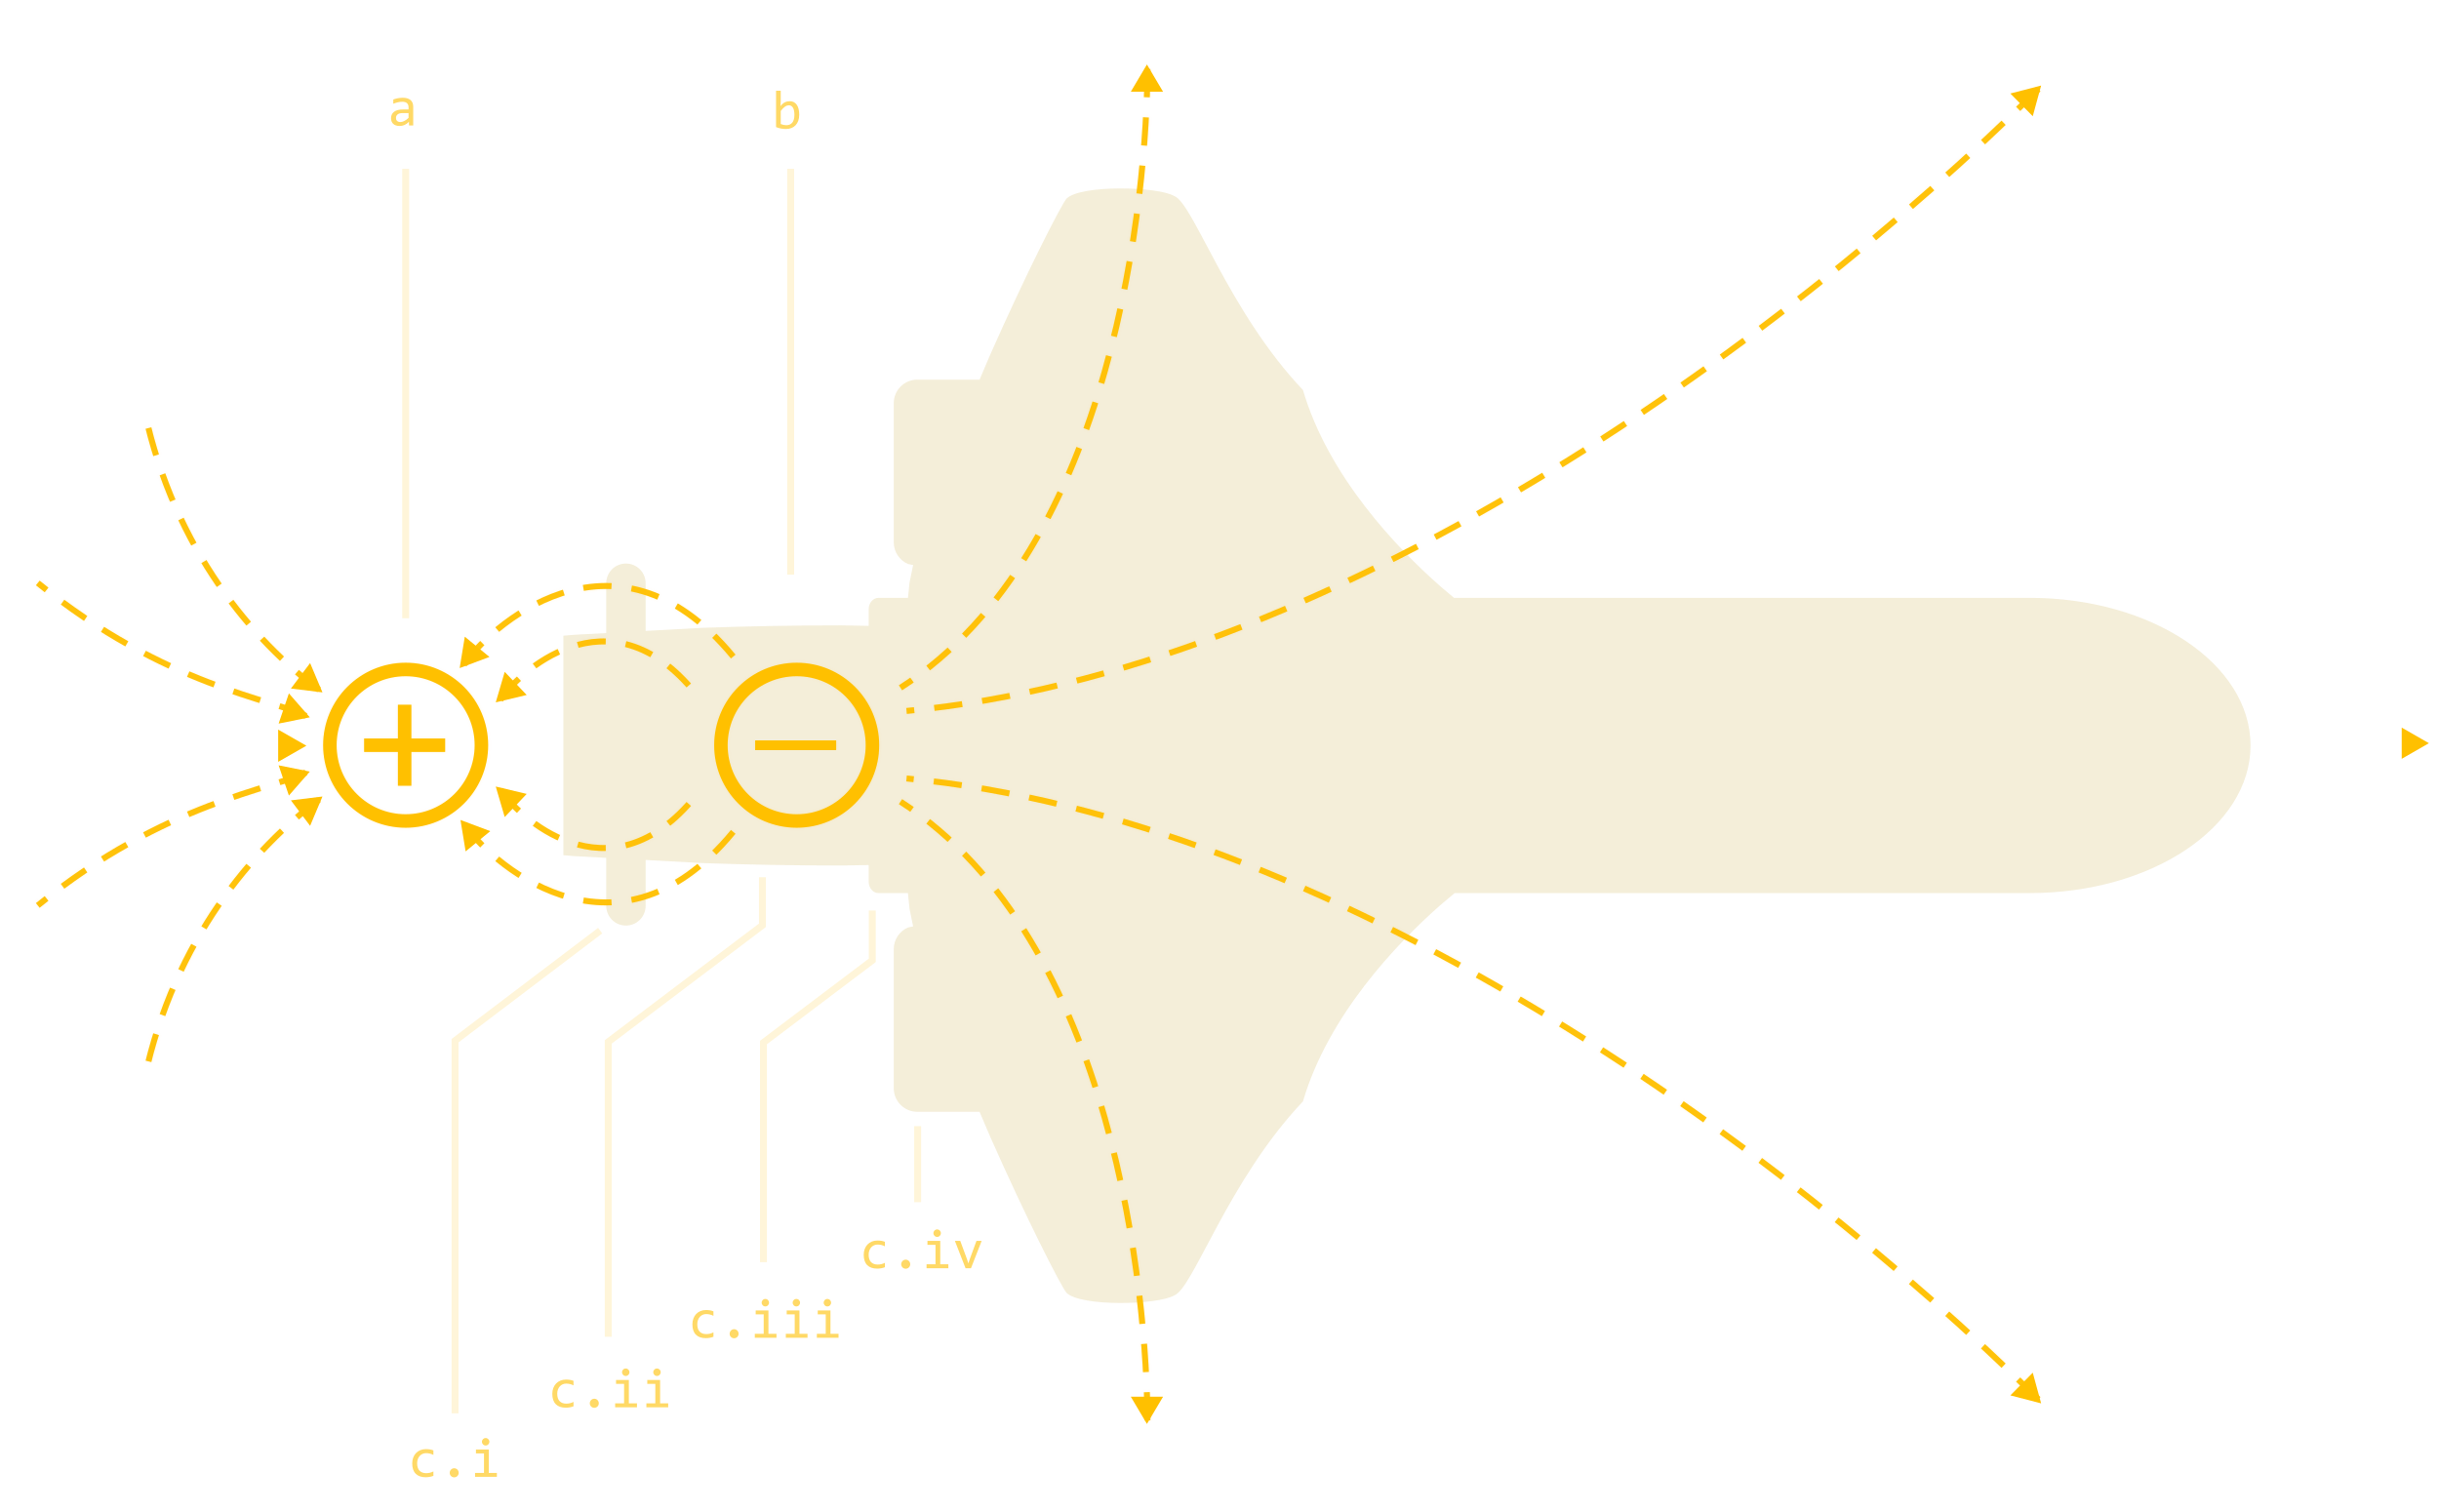
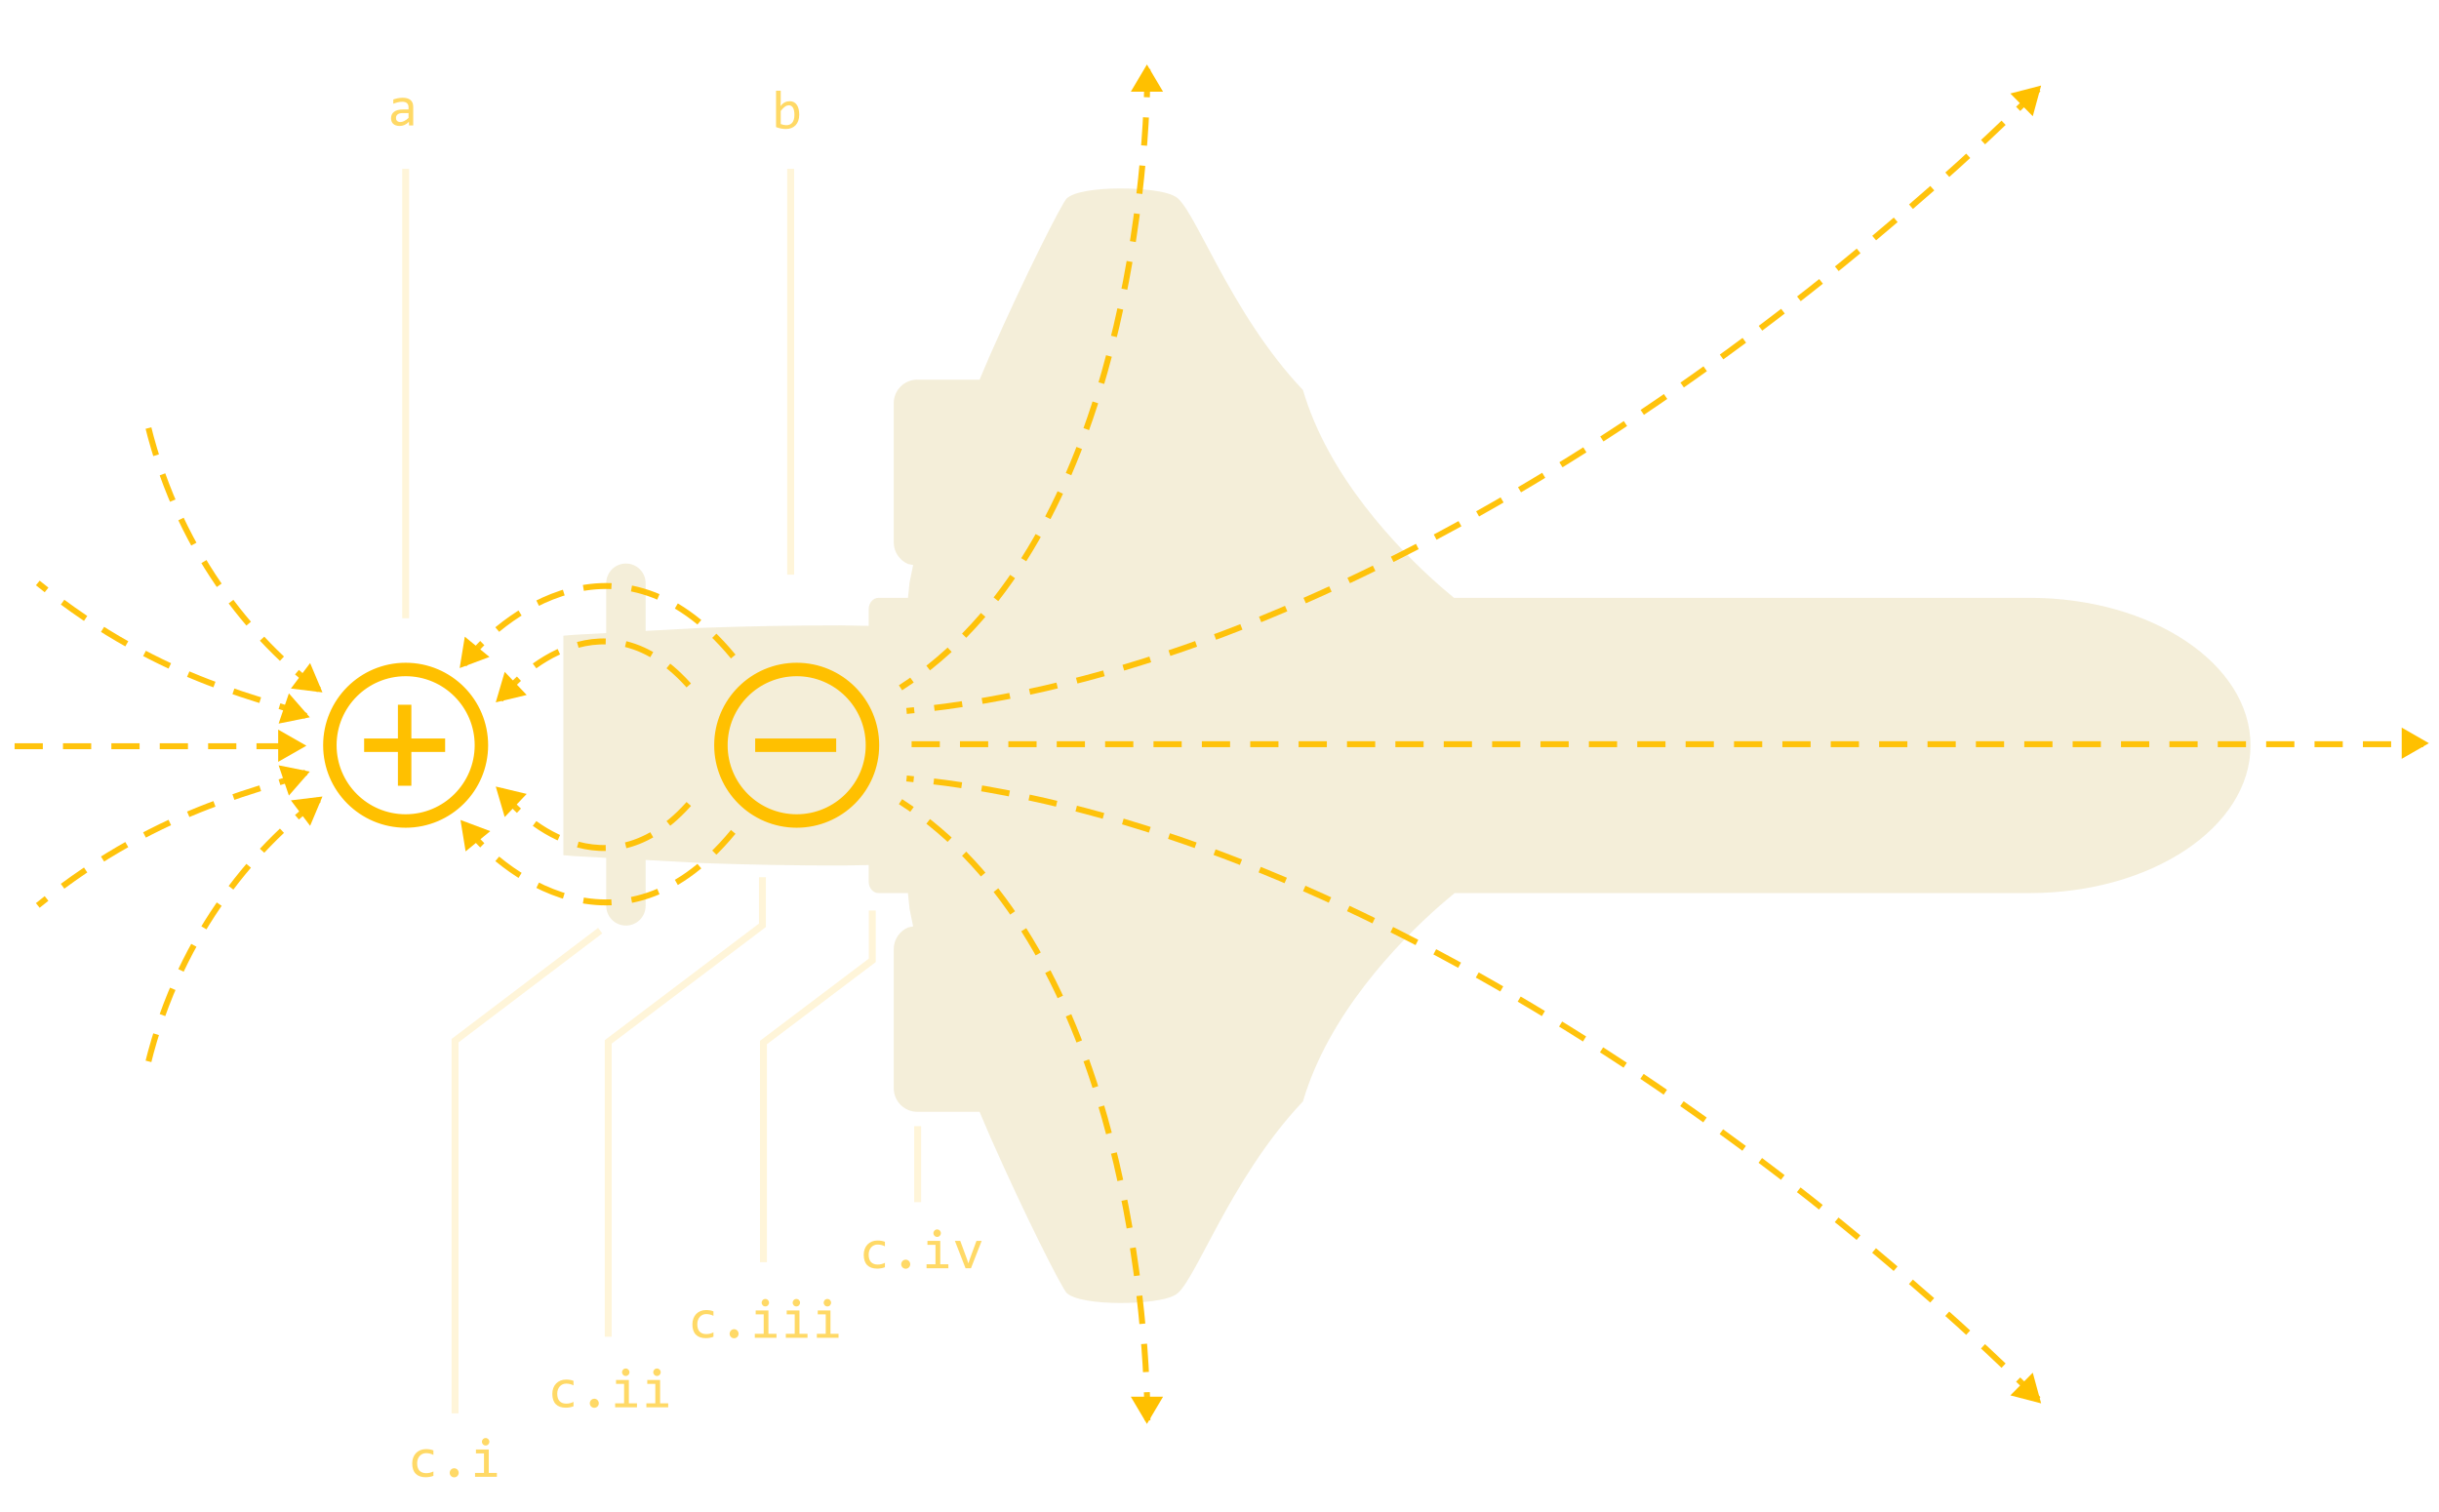
<svg xmlns="http://www.w3.org/2000/svg" viewBox="410 500 2420 1500" preserveAspectRatio="xMidYMid meet">
  <style>
  .flux {
    stroke-dasharray: 28 20;
    animation: flux-move 6s linear infinite;
  }

  @keyframes flux-move {
    from { stroke-dashoffset: 0; }
    to   { stroke-dashoffset: -480; }
  }

    .reverse {
  animation-direction: reverse;
}
  
  </style>
  <defs>
-     <filter id="tightGlow" filterUnits="objectBoundingBox" x="-0.6" y="-0.6" width="2.2" height="2.2">
-       <feDropShadow dx="0" dy="0" stdDeviation="0.9" flood-color="#EBFA7A" flood-opacity="0.22" />
-       <feDropShadow dx="0" dy="0" stdDeviation="1.6" flood-color="#FFC000" flood-opacity="0.18" />
-     </filter>
+   
  </defs>
  <g>
    <path d="M1167.5 1752.5 1167.5 1534.53 1275.5 1452.97 1275.5 1403.5" stroke="#FFC000" stroke-width="6.875" stroke-miterlimit="8" stroke-opacity="0.15" fill="none" fill-rule="evenodd" />
    <path d="M1013.5 1826.5 1013.5 1533.89 1166.5 1418.18 1166.5 1370.5" stroke="#FFC000" stroke-width="6.875" stroke-miterlimit="8" stroke-opacity="0.15" fill="none" fill-rule="evenodd" />
    <path d="M861.5 1902.5 861.5 1532.68 1005.5 1423.5" stroke="#FFC000" stroke-width="6.875" stroke-miterlimit="8" stroke-opacity="0.15" fill="none" fill-rule="evenodd" />
    <path d="M2643 1239.73C2643 1320.63 2544.92 1386.22 2423.94 1386.22L2423.86 1386.21 2423.82 1386.22 1853.31 1386.22 1839.43 1397.93C1795.42 1436.61 1727.78 1507.76 1702.82 1592.94 1628.37 1671.52 1593.75 1778.92 1575.06 1785.47 1566.92 1790.27 1543.7 1793.11 1520.76 1793 1497.82 1792.89 1475.17 1789.83 1468.16 1782.85 1462.19 1775.48 1427.7 1707.68 1392.49 1628.01L1381.94 1603.27 1320.17 1603.27C1307.25 1603.27 1296.78 1592.8 1296.78 1579.89L1296.78 1441.84C1296.78 1432.16 1302.67 1423.85 1311.06 1420.3L1316.02 1419.3 1312.47 1401.95 1310.85 1386.22 1281.69 1386.22C1276.29 1386.22 1271.92 1381.17 1271.92 1374.95L1271.92 1358.41 1244.58 1358.89C1197.55 1358.89 1151.65 1358.06 1107.31 1356.47L1050.61 1353.39 1050.61 1398.9C1050.61 1409.7 1041.85 1418.46 1031.05 1418.46 1020.25 1418.46 1011.49 1409.7 1011.49 1398.9L1011.49 1351.27 979.452 1349.53 969 1348.65 969 1130.82 979.452 1129.94 1011.49 1128.2 1011.49 1078.77C1011.49 1067.96 1020.25 1059.21 1031.05 1059.21 1041.85 1059.21 1050.61 1067.96 1050.61 1078.77L1050.61 1126.07 1107.31 1123C1151.65 1121.41 1197.55 1120.57 1244.58 1120.57L1271.92 1121.06 1271.92 1104.52C1271.92 1098.3 1276.29 1093.25 1281.69 1093.25L1310.9 1093.25 1312.47 1078.05 1316.02 1060.7 1311.06 1059.7C1302.67 1056.15 1296.78 1047.84 1296.78 1038.16L1296.78 900.11C1296.78 887.196 1307.25 876.728 1320.17 876.728L1381.94 876.728 1392.49 851.989C1427.7 772.319 1462.19 704.52 1468.16 697.153 1482.18 683.183 1558.78 684.929 1575.06 694.533 1593.75 701.082 1628.37 808.476 1702.82 887.057 1727.78 972.241 1795.42 1043.39 1839.43 1082.07L1852.68 1093.25 2423.82 1093.25 2423.86 1093.26 2423.94 1093.25C2544.92 1093.25 2643 1158.83 2643 1239.73Z" fill="#B88C00" fill-rule="evenodd" fill-opacity="0.15" />
    <path d="M812.5 667.5 812.5 1113.5" stroke="#FFC000" stroke-width="6.875" stroke-miterlimit="8" stroke-opacity="0.15" fill="none" fill-rule="evenodd" />
    <path d="M1194.5 667.5 1194.5 1070.26" stroke="#FFC000" stroke-width="6.875" stroke-miterlimit="8" stroke-opacity="0.15" fill="none" fill-rule="evenodd" />
    <path d="M0 0 0 75.47" stroke="#FFC000" stroke-width="6.875" stroke-miterlimit="8" stroke-opacity="0.15" fill="none" fill-rule="evenodd" transform="matrix(1 0 0 -1 1320.5 1692.97)" />
    <path d="M1192.73 604.48C1192.14 604.48 1191.54 604.573 1190.94 604.76 1190.33 604.947 1189.7 605.258 1189.05 605.693 1188.39 606.129 1187.71 606.707 1186.98 607.427 1186.26 608.147 1185.49 609.04 1184.66 610.107L1184.66 623.093C1185.58 623.449 1186.51 623.729 1187.45 623.933 1188.4 624.138 1189.3 624.24 1190.16 624.24 1191.23 624.24 1192.26 624.071 1193.23 623.733 1194.2 623.396 1195.06 622.831 1195.8 622.04 1196.54 621.249 1197.13 620.2 1197.57 618.893 1198.01 617.587 1198.23 615.964 1198.23 614.027 1198.23 612.622 1198.13 611.333 1197.92 610.16 1197.71 608.987 1197.39 607.982 1196.94 607.147 1196.5 606.311 1195.92 605.658 1195.23 605.187 1194.53 604.716 1193.7 604.48 1192.73 604.48ZM1180 590 1184.66 590 1184.66 600.373 1184.45 605.333C1185.79 603.538 1187.22 602.271 1188.75 601.534 1190.28 600.796 1191.92 600.427 1193.67 600.427 1195.21 600.427 1196.56 600.747 1197.72 601.387 1198.88 602.027 1199.85 602.929 1200.64 604.093 1201.43 605.258 1202.02 606.662 1202.41 608.307 1202.8 609.951 1203 611.787 1203 613.813 1203 616.035 1202.69 618.022 1202.08 619.773 1201.46 621.524 1200.58 623.009 1199.45 624.227 1198.31 625.444 1196.93 626.378 1195.31 627.026 1193.68 627.675 1191.85 628 1189.81 628 1188.22 628 1186.59 627.849 1184.93 627.547 1183.27 627.244 1181.63 626.764 1180 626.107Z" fill="#FFC000" fill-rule="evenodd" fill-opacity="0.6" />
    <path d="M809.478 612.212C808.327 612.212 807.335 612.328 806.502 612.562 805.67 612.795 804.988 613.127 804.456 613.558 803.925 613.989 803.531 614.505 803.274 615.106 803.017 615.707 802.889 616.385 802.889 617.138 802.889 617.659 802.969 618.157 803.128 618.633 803.287 619.108 803.544 619.53 803.898 619.898 804.253 620.266 804.713 620.558 805.28 620.773 805.847 620.988 806.538 621.096 807.353 621.096 808.415 621.096 809.633 620.769 811.006 620.114 812.379 619.458 813.827 618.422 815.35 617.004L815.35 612.212ZM809.584 597C811.196 597 812.649 597.18 813.942 597.539 815.235 597.898 816.329 598.445 817.223 599.181 818.118 599.917 818.804 600.841 819.282 601.954 819.761 603.067 820 604.377 820 605.885L820 624.516 815.855 624.516 815.749 620.881C814.296 622.335 812.822 623.385 811.325 624.031 809.828 624.677 808.256 625 806.608 625 805.085 625 803.783 624.802 802.703 624.408 801.622 624.013 800.732 623.47 800.033 622.779 799.333 622.088 798.819 621.276 798.491 620.342 798.164 619.409 798 618.395 798 617.3 798 614.59 798.996 612.467 800.989 610.933 802.982 609.398 805.926 608.631 809.823 608.631L815.35 608.631 815.35 606.262C815.35 604.664 814.845 603.385 813.836 602.425 812.826 601.465 811.285 600.985 809.212 600.985 807.707 600.985 806.223 601.155 804.762 601.497 803.301 601.837 801.791 602.322 800.232 602.95L800.232 598.723C800.816 598.508 801.467 598.297 802.185 598.091 802.902 597.884 803.659 597.7 804.456 597.539 805.253 597.377 806.086 597.247 806.954 597.148 807.822 597.05 808.699 597 809.584 597Z" fill="#FFC000" fill-rule="evenodd" fill-opacity="0.6" />
    <path d="M860.664 1957C861.274 1957 861.852 1957.12 862.399 1957.35 862.946 1957.59 863.421 1957.91 863.824 1958.32 864.228 1958.74 864.546 1959.22 864.779 1959.77 865.012 1960.32 865.129 1960.91 865.129 1961.54 865.129 1962.15 865.012 1962.73 864.779 1963.27 864.546 1963.81 864.228 1964.28 863.824 1964.69 863.421 1965.09 862.946 1965.41 862.399 1965.65 861.852 1965.88 861.274 1966 860.664 1966 860.036 1966 859.453 1965.88 858.915 1965.65 858.378 1965.41 857.907 1965.09 857.503 1964.69 857.1 1964.28 856.782 1963.81 856.549 1963.27 856.315 1962.73 856.199 1962.15 856.199 1961.54 856.199 1960.91 856.315 1960.32 856.549 1959.77 856.782 1959.22 857.1 1958.74 857.503 1958.32 857.907 1957.91 858.378 1957.59 858.915 1957.35 859.453 1957.12 860.036 1957 860.664 1957ZM882.235 1938.38 894.958 1938.38 894.958 1961.59 903 1961.59 903 1965.51 881.348 1965.51 881.348 1961.59 890.224 1961.59 890.224 1942.27 882.235 1942.27ZM832.61 1938C834.009 1938 835.318 1938.1 836.537 1938.3 837.756 1938.5 838.922 1938.82 840.034 1939.27L840.034 1943.76C838.868 1943.14 837.68 1942.7 836.47 1942.42 835.259 1942.14 834.009 1942 832.718 1942 831.516 1942 830.382 1942.23 829.315 1942.69 828.248 1943.15 827.311 1943.81 826.504 1944.68 825.698 1945.54 825.061 1946.59 824.595 1947.84 824.128 1949.08 823.895 1950.49 823.895 1952.05 823.895 1955.33 824.689 1957.79 826.276 1959.42 827.863 1961.05 830.064 1961.86 832.879 1961.86 834.152 1961.86 835.385 1961.72 836.577 1961.43 837.77 1961.14 838.922 1960.71 840.034 1960.14L840.034 1964.51C838.814 1964.98 837.564 1965.33 836.282 1965.55 835 1965.78 833.677 1965.89 832.314 1965.89 828.046 1965.89 824.761 1964.73 822.456 1962.41 820.152 1960.08 819 1956.68 819 1952.22 819 1950.07 819.332 1948.13 819.995 1946.38 820.659 1944.63 821.591 1943.14 822.793 1941.89 823.994 1940.65 825.429 1939.69 827.096 1939.01 828.764 1938.34 830.602 1938 832.61 1938ZM891.864 1927C892.385 1927 892.869 1927.09 893.317 1927.28 893.765 1927.47 894.155 1927.74 894.487 1928.08 894.819 1928.42 895.079 1928.82 895.267 1929.26 895.455 1929.7 895.549 1930.18 895.549 1930.7 895.549 1931.21 895.455 1931.68 895.267 1932.14 895.079 1932.59 894.819 1932.98 894.487 1933.32 894.155 1933.67 893.765 1933.93 893.317 1934.12 892.869 1934.31 892.385 1934.41 891.864 1934.41 891.345 1934.41 890.86 1934.31 890.412 1934.12 889.964 1933.93 889.574 1933.67 889.242 1933.32 888.91 1932.98 888.65 1932.59 888.462 1932.14 888.274 1931.68 888.18 1931.21 888.18 1930.7 888.18 1930.18 888.274 1929.7 888.462 1929.26 888.65 1928.82 888.91 1928.42 889.242 1928.08 889.574 1927.74 889.964 1927.47 890.412 1927.28 890.86 1927.09 891.345 1927 891.864 1927Z" fill="#FFC000" fill-rule="evenodd" fill-opacity="0.6" />
    <path d="M999.669 1888C1000.28 1888 1000.86 1888.12 1001.4 1888.35 1001.95 1888.59 1002.43 1888.91 1002.83 1889.32 1003.23 1889.74 1003.55 1890.22 1003.78 1890.77 1004.02 1891.32 1004.13 1891.91 1004.13 1892.54 1004.13 1893.15 1004.02 1893.73 1003.78 1894.27 1003.55 1894.81 1003.23 1895.28 1002.83 1895.69 1002.43 1896.09 1001.95 1896.41 1001.4 1896.65 1000.86 1896.88 1000.28 1897 999.669 1897 999.041 1897 998.459 1896.88 997.921 1896.65 997.382 1896.41 996.912 1896.09 996.508 1895.69 996.105 1895.28 995.786 1894.81 995.553 1894.27 995.32 1893.73 995.204 1893.15 995.204 1892.54 995.204 1891.91 995.32 1891.32 995.553 1890.77 995.786 1890.22 996.105 1889.74 996.508 1889.32 996.912 1888.91 997.382 1888.59 997.921 1888.35 998.459 1888.12 999.041 1888 999.669 1888ZM1052.23 1869.38 1064.96 1869.38 1064.96 1892.59 1073 1892.59 1073 1896.51 1051.35 1896.51 1051.35 1892.59 1060.22 1892.59 1060.22 1873.27 1052.23 1873.27ZM1021.24 1869.38 1033.97 1869.38 1033.97 1892.59 1042.01 1892.59 1042.01 1896.51 1020.36 1896.51 1020.36 1892.59 1029.23 1892.59 1029.23 1873.27 1021.24 1873.27ZM971.612 1869C973.011 1869 974.32 1869.1 975.539 1869.3 976.759 1869.5 977.924 1869.82 979.036 1870.27L979.036 1874.76C977.871 1874.14 976.683 1873.7 975.472 1873.42 974.261 1873.14 973.011 1873 971.719 1873 970.518 1873 969.384 1873.23 968.316 1873.69 967.249 1874.15 966.312 1874.81 965.505 1875.68 964.698 1876.54 964.062 1877.59 963.595 1878.84 963.129 1880.08 962.896 1881.49 962.896 1883.05 962.896 1886.33 963.69 1888.79 965.277 1890.42 966.864 1892.05 969.065 1892.87 971.881 1892.87 973.154 1892.87 974.387 1892.72 975.58 1892.43 976.772 1892.14 977.924 1891.71 979.036 1891.14L979.036 1895.51C977.817 1895.98 976.566 1896.33 975.284 1896.55 974.001 1896.78 972.679 1896.89 971.316 1896.89 967.048 1896.89 963.761 1895.73 961.457 1893.41 959.152 1891.08 958 1887.68 958 1883.22 958 1881.07 958.332 1879.13 958.995 1877.38 959.659 1875.63 960.592 1874.14 961.793 1872.89 962.995 1871.65 964.429 1870.69 966.097 1870.01 967.765 1869.34 969.603 1869 971.612 1869ZM1061.86 1858C1062.38 1858 1062.87 1858.09 1063.32 1858.28 1063.76 1858.47 1064.15 1858.74 1064.49 1859.08 1064.82 1859.42 1065.08 1859.82 1065.27 1860.26 1065.45 1860.7 1065.55 1861.18 1065.55 1861.7 1065.55 1862.21 1065.45 1862.68 1065.27 1863.13 1065.08 1863.59 1064.82 1863.98 1064.49 1864.32 1064.15 1864.67 1063.76 1864.93 1063.32 1865.12 1062.87 1865.31 1062.38 1865.41 1061.86 1865.41 1061.34 1865.41 1060.86 1865.31 1060.41 1865.12 1059.96 1864.93 1059.57 1864.67 1059.24 1864.32 1058.91 1863.98 1058.65 1863.59 1058.46 1863.13 1058.27 1862.68 1058.18 1862.21 1058.18 1861.7 1058.18 1861.18 1058.27 1860.7 1058.46 1860.26 1058.65 1859.82 1058.91 1859.42 1059.24 1859.08 1059.57 1858.74 1059.96 1858.47 1060.41 1858.28 1060.86 1858.09 1061.34 1858 1061.86 1858ZM1030.87 1858C1031.39 1858 1031.88 1858.09 1032.33 1858.28 1032.77 1858.47 1033.16 1858.74 1033.5 1859.08 1033.83 1859.42 1034.09 1859.82 1034.28 1860.26 1034.46 1860.7 1034.56 1861.18 1034.56 1861.7 1034.56 1862.21 1034.46 1862.68 1034.28 1863.13 1034.09 1863.59 1033.83 1863.98 1033.5 1864.32 1033.16 1864.67 1032.77 1864.93 1032.33 1865.12 1031.88 1865.31 1031.39 1865.41 1030.87 1865.41 1030.35 1865.41 1029.87 1865.31 1029.42 1865.12 1028.97 1864.93 1028.58 1864.67 1028.25 1864.32 1027.92 1863.98 1027.66 1863.59 1027.47 1863.13 1027.28 1862.68 1027.19 1862.21 1027.19 1861.7 1027.19 1861.18 1027.28 1860.7 1027.47 1860.26 1027.66 1859.82 1027.92 1859.42 1028.25 1859.08 1028.58 1858.74 1028.97 1858.47 1029.42 1858.28 1029.87 1858.09 1030.35 1858 1030.87 1858Z" fill="#FFC000" fill-rule="evenodd" fill-opacity="0.6" />
    <path d="M1138.39 1819C1138.99 1819 1139.57 1819.12 1140.11 1819.35 1140.65 1819.59 1141.13 1819.91 1141.53 1820.32 1141.93 1820.74 1142.24 1821.22 1142.47 1821.77 1142.71 1822.32 1142.82 1822.91 1142.82 1823.54 1142.82 1824.15 1142.71 1824.73 1142.47 1825.27 1142.24 1825.81 1141.93 1826.28 1141.53 1826.69 1141.13 1827.09 1140.65 1827.41 1140.11 1827.65 1139.57 1827.88 1138.99 1828 1138.39 1828 1137.76 1828 1137.18 1827.88 1136.65 1827.65 1136.12 1827.41 1135.65 1827.09 1135.25 1826.69 1134.85 1826.28 1134.53 1825.81 1134.3 1825.27 1134.07 1824.73 1133.95 1824.15 1133.95 1823.54 1133.95 1822.91 1134.07 1822.32 1134.3 1821.77 1134.53 1821.22 1134.85 1820.74 1135.25 1820.32 1135.65 1819.91 1136.12 1819.59 1136.65 1819.35 1137.18 1819.12 1137.76 1819 1138.39 1819ZM1221.37 1800.38 1234.01 1800.38 1234.01 1823.59 1242 1823.59 1242 1827.51 1220.49 1827.51 1220.49 1823.59 1229.31 1823.59 1229.31 1804.27 1221.37 1804.27ZM1190.59 1800.38 1203.23 1800.38 1203.23 1823.59 1211.22 1823.59 1211.22 1827.51 1189.71 1827.51 1189.71 1823.59 1198.53 1823.59 1198.53 1804.27 1190.59 1804.27ZM1159.81 1800.38 1172.45 1800.38 1172.45 1823.59 1180.44 1823.59 1180.44 1827.51 1158.93 1827.51 1158.93 1823.59 1167.75 1823.59 1167.75 1804.27 1159.81 1804.27ZM1110.52 1800C1111.91 1800 1113.21 1800.1 1114.42 1800.3 1115.63 1800.5 1116.79 1800.82 1117.89 1801.27L1117.89 1805.76C1116.74 1805.14 1115.56 1804.7 1114.35 1804.42 1113.15 1804.14 1111.91 1804 1110.63 1804 1109.43 1804 1108.31 1804.23 1107.25 1804.69 1106.19 1805.15 1105.26 1805.81 1104.45 1806.68 1103.65 1807.54 1103.02 1808.59 1102.56 1809.84 1102.09 1811.08 1101.86 1812.49 1101.86 1814.05 1101.86 1817.33 1102.65 1819.79 1104.23 1821.42 1105.8 1823.05 1107.99 1823.86 1110.79 1823.86 1112.05 1823.86 1113.28 1823.72 1114.46 1823.43 1115.64 1823.14 1116.79 1822.71 1117.89 1822.14L1117.89 1826.51C1116.68 1826.98 1115.44 1827.33 1114.17 1827.55 1112.89 1827.78 1111.58 1827.89 1110.23 1827.89 1105.99 1827.89 1102.72 1826.73 1100.43 1824.41 1098.14 1822.08 1097 1818.68 1097 1814.22 1097 1812.07 1097.33 1810.13 1097.99 1808.38 1098.65 1806.63 1099.57 1805.14 1100.77 1803.89 1101.96 1802.65 1103.39 1801.69 1105.04 1801.01 1106.7 1800.34 1108.52 1800 1110.52 1800ZM1230.94 1789C1231.46 1789 1231.94 1789.09 1232.38 1789.28 1232.83 1789.47 1233.21 1789.74 1233.54 1790.08 1233.87 1790.42 1234.13 1790.82 1234.32 1791.26 1234.51 1791.7 1234.6 1792.18 1234.6 1792.7 1234.6 1793.21 1234.51 1793.68 1234.32 1794.13 1234.13 1794.59 1233.87 1794.98 1233.54 1795.32 1233.21 1795.67 1232.83 1795.93 1232.38 1796.12 1231.94 1796.31 1231.46 1796.41 1230.94 1796.41 1230.42 1796.41 1229.94 1796.31 1229.5 1796.12 1229.05 1795.93 1228.66 1795.67 1228.33 1795.32 1228 1794.98 1227.75 1794.59 1227.56 1794.13 1227.37 1793.68 1227.28 1793.21 1227.28 1792.7 1227.28 1792.18 1227.37 1791.7 1227.56 1791.26 1227.75 1790.82 1228 1790.42 1228.33 1790.08 1228.66 1789.74 1229.05 1789.47 1229.5 1789.28 1229.94 1789.09 1230.42 1789 1230.94 1789ZM1200.16 1789C1200.68 1789 1201.16 1789.09 1201.6 1789.28 1202.05 1789.47 1202.43 1789.74 1202.76 1790.08 1203.09 1790.42 1203.35 1790.82 1203.54 1791.26 1203.73 1791.7 1203.82 1792.18 1203.82 1792.7 1203.82 1793.21 1203.73 1793.68 1203.54 1794.13 1203.35 1794.59 1203.09 1794.98 1202.76 1795.32 1202.43 1795.67 1202.05 1795.93 1201.6 1796.12 1201.16 1796.31 1200.68 1796.41 1200.16 1796.41 1199.64 1796.41 1199.16 1796.31 1198.72 1796.12 1198.27 1795.93 1197.88 1795.67 1197.55 1795.32 1197.22 1794.98 1196.97 1794.59 1196.78 1794.13 1196.59 1793.68 1196.5 1793.21 1196.5 1792.7 1196.5 1792.18 1196.59 1791.7 1196.78 1791.26 1196.97 1790.82 1197.22 1790.42 1197.55 1790.08 1197.88 1789.74 1198.27 1789.47 1198.72 1789.28 1199.16 1789.09 1199.64 1789 1200.16 1789ZM1169.38 1789C1169.9 1789 1170.38 1789.09 1170.82 1789.28 1171.27 1789.47 1171.66 1789.74 1171.98 1790.08 1172.31 1790.42 1172.57 1790.82 1172.76 1791.26 1172.95 1791.7 1173.04 1792.18 1173.04 1792.7 1173.04 1793.21 1172.95 1793.68 1172.76 1794.13 1172.57 1794.59 1172.31 1794.98 1171.98 1795.32 1171.66 1795.67 1171.27 1795.93 1170.82 1796.12 1170.38 1796.31 1169.9 1796.41 1169.38 1796.41 1168.86 1796.41 1168.38 1796.31 1167.94 1796.12 1167.49 1795.93 1167.1 1795.67 1166.77 1795.32 1166.45 1794.98 1166.19 1794.59 1166 1794.13 1165.81 1793.68 1165.72 1793.21 1165.72 1792.7 1165.72 1792.18 1165.81 1791.7 1166 1791.26 1166.19 1790.82 1166.45 1790.42 1166.77 1790.08 1167.1 1789.74 1167.49 1789.47 1167.94 1789.28 1168.38 1789.09 1168.86 1789 1169.38 1789Z" fill="#FFC000" fill-rule="evenodd" fill-opacity="0.6" />
    <path d="M1308.65 1750C1309.26 1750 1309.84 1750.12 1310.39 1750.35 1310.93 1750.59 1311.41 1750.91 1311.81 1751.32 1312.22 1751.74 1312.53 1752.22 1312.77 1752.77 1313 1753.32 1313.12 1753.91 1313.12 1754.54 1313.12 1755.15 1313 1755.73 1312.77 1756.27 1312.53 1756.81 1312.22 1757.28 1311.81 1757.69 1311.41 1758.09 1310.93 1758.41 1310.39 1758.65 1309.84 1758.88 1309.26 1759 1308.65 1759 1308.03 1759 1307.44 1758.88 1306.91 1758.65 1306.37 1758.41 1305.9 1758.09 1305.49 1757.69 1305.09 1757.28 1304.77 1756.81 1304.54 1756.27 1304.31 1755.73 1304.19 1755.15 1304.19 1754.54 1304.19 1753.91 1304.31 1753.32 1304.54 1752.77 1304.77 1752.22 1305.09 1751.74 1305.49 1751.32 1305.9 1750.91 1306.37 1750.59 1306.91 1750.35 1307.44 1750.12 1308.03 1750 1308.65 1750ZM1357.46 1731.38 1362.78 1731.38 1369.4 1749.32 1370.82 1753.7 1372.3 1749.22 1378.86 1731.38 1384 1731.38 1373.41 1758.51 1368.03 1758.51ZM1330.22 1731.38 1342.94 1731.38 1342.94 1754.59 1350.98 1754.59 1350.98 1758.51 1329.33 1758.51 1329.33 1754.59 1338.21 1754.59 1338.21 1735.27 1330.22 1735.27ZM1280.61 1731C1282 1731 1283.31 1731.1 1284.53 1731.3 1285.75 1731.5 1286.92 1731.82 1288.03 1732.27L1288.03 1736.76C1286.86 1736.14 1285.68 1735.7 1284.47 1735.42 1283.26 1735.14 1282 1735 1280.71 1735 1279.51 1735 1278.38 1735.23 1277.31 1735.69 1276.25 1736.15 1275.31 1736.81 1274.5 1737.68 1273.7 1738.54 1273.06 1739.59 1272.59 1740.84 1272.13 1742.08 1271.89 1743.49 1271.89 1745.05 1271.89 1748.33 1272.69 1750.79 1274.27 1752.42 1275.86 1754.05 1278.06 1754.86 1280.88 1754.86 1282.15 1754.86 1283.38 1754.72 1284.57 1754.43 1285.77 1754.14 1286.92 1753.71 1288.03 1753.14L1288.03 1757.51C1286.81 1757.98 1285.56 1758.33 1284.28 1758.55 1283 1758.78 1281.67 1758.89 1280.31 1758.89 1276.04 1758.89 1272.76 1757.73 1270.46 1755.41 1268.15 1753.08 1267 1749.68 1267 1745.22 1267 1743.07 1267.33 1741.13 1267.99 1739.38 1268.66 1737.63 1269.59 1736.14 1270.79 1734.89 1271.99 1733.65 1273.43 1732.69 1275.09 1732.01 1276.76 1731.34 1278.6 1731 1280.61 1731ZM1339.85 1720C1340.37 1720 1340.85 1720.09 1341.3 1720.28 1341.75 1720.47 1342.14 1720.74 1342.47 1721.08 1342.8 1721.42 1343.06 1721.82 1343.25 1722.26 1343.44 1722.7 1343.53 1723.18 1343.53 1723.7 1343.53 1724.21 1343.44 1724.68 1343.25 1725.14 1343.06 1725.59 1342.8 1725.98 1342.47 1726.32 1342.14 1726.67 1341.75 1726.93 1341.3 1727.12 1340.85 1727.31 1340.37 1727.41 1339.85 1727.41 1339.33 1727.41 1338.84 1727.31 1338.39 1727.12 1337.95 1726.93 1337.56 1726.67 1337.22 1726.32 1336.89 1725.98 1336.63 1725.59 1336.44 1725.14 1336.26 1724.68 1336.16 1724.21 1336.16 1723.7 1336.16 1723.18 1336.26 1722.7 1336.44 1722.26 1336.63 1721.82 1336.89 1721.42 1337.22 1721.08 1337.56 1720.74 1337.95 1720.47 1338.39 1720.28 1338.84 1720.09 1339.33 1720 1339.85 1720Z" fill="#FFC000" fill-rule="evenodd" fill-opacity="0.6" />
-     <path class="flux" d="M1314.5 1238.5 2814.36 1238.5" stroke="#FFC000" stroke-width="5.9" stroke-opacity="0.95" stroke-miterlimit="8" fill="none" fill-rule="evenodd" filter="url(#tightGlow)" />
-     <path class="flux" d="M424.5 1240.5 710.287 1240.5" stroke="#FFC000" stroke-width="5.9" stroke-opacity="0.95" stroke-miterlimit="8" fill="none" fill-rule="evenodd" filter="url(#tightGlow)" />
-     <path class="flux reverse" d="M870.5 1159.5C891.212 1126.99 1018 1006.2 1137.5 1151.51" stroke="#FFC000" stroke-width="5.9" stroke-opacity="0.95" stroke-miterlimit="8" fill="none" fill-rule="evenodd" filter="url(#tightGlow)" />
-     <path class="flux reverse" d="M906.5 1194.5C921.549 1170.33 1013.67 1080.51 1100.5 1188.56" stroke="#FFC000" stroke-width="5.9" stroke-opacity="0.95" stroke-miterlimit="8" fill="none" fill-rule="evenodd" filter="url(#tightGlow)" />
-     <path class="flux reverse" d="M726.5 1184.5C662.309 1136.95 583.137 1045.72 553.5 908.5" stroke="#FFC000" stroke-width="5.9" stroke-opacity="0.95" stroke-miterlimit="8" fill="none" fill-rule="evenodd" filter="url(#tightGlow)" />
-     <path class="flux reverse" d="M713.5 1210.5C683.827 1194.49 573.964 1181.34 447.5 1078.5" stroke="#FFC000" stroke-width="5.9" stroke-opacity="0.95" stroke-miterlimit="8" fill="none" fill-rule="evenodd" filter="url(#tightGlow)" />
-     <path class="flux reverse" d="M2432.5 588.5C2172.44 845.562 1726.51 1166.59 1309.5 1205.5" stroke="#FFC000" stroke-width="5.9" stroke-opacity="0.95" stroke-miterlimit="8" fill="none" fill-rule="evenodd" filter="url(#tightGlow)" />
-     <path class="flux reverse" d="M1548.5 568.5C1548.11 688.567 1517.29 1045.09 1303.5 1182.5" stroke="#FFC000" stroke-width="5.9" stroke-opacity="0.95" stroke-miterlimit="8" fill="none" fill-rule="evenodd" filter="url(#tightGlow)" />
+     <path class="flux" d="M1314.5 1238.5 2814.36 1238.5" stroke="#FFC000" stroke-width="5.9" stroke-opacity="0.95" stroke-miterlimit="8" fill="none" fill-rule="evenodd" />
+     <path class="flux" d="M424.5 1240.5 710.287 1240.5" stroke="#FFC000" stroke-width="5.9" stroke-opacity="0.95" stroke-miterlimit="8" fill="none" fill-rule="evenodd" />
+     <path class="flux reverse" d="M870.5 1159.5C891.212 1126.99 1018 1006.2 1137.5 1151.51" stroke="#FFC000" stroke-width="5.9" stroke-opacity="0.95" stroke-miterlimit="8" fill="none" fill-rule="evenodd" />
+     <path class="flux reverse" d="M906.5 1194.5C921.549 1170.33 1013.67 1080.51 1100.5 1188.56" stroke="#FFC000" stroke-width="5.9" stroke-opacity="0.95" stroke-miterlimit="8" fill="none" fill-rule="evenodd" />
+     <path class="flux reverse" d="M726.5 1184.5C662.309 1136.95 583.137 1045.72 553.5 908.5" stroke="#FFC000" stroke-width="5.9" stroke-opacity="0.95" stroke-miterlimit="8" fill="none" fill-rule="evenodd" />
+     <path class="flux reverse" d="M713.5 1210.5C683.827 1194.49 573.964 1181.34 447.5 1078.5" stroke="#FFC000" stroke-width="5.9" stroke-opacity="0.95" stroke-miterlimit="8" fill="none" fill-rule="evenodd" />
+     <path class="flux reverse" d="M2432.5 588.5C2172.44 845.562 1726.51 1166.59 1309.5 1205.5" stroke="#FFC000" stroke-width="5.9" stroke-opacity="0.95" stroke-miterlimit="8" fill="none" fill-rule="evenodd" />
+     <path class="flux reverse" d="M1548.5 568.5C1548.11 688.567 1517.29 1045.09 1303.5 1182.5" stroke="#FFC000" stroke-width="5.9" stroke-opacity="0.95" stroke-miterlimit="8" fill="none" fill-rule="evenodd" />
    <g>
      <g>
        <g>
-           <path d="M1200.5 1162.31C1157.86 1162.3 1123.28 1196.86 1123.27 1239.5 1123.26 1282.14 1157.81 1316.72 1200.46 1316.73 1243.1 1316.74 1277.68 1282.19 1277.69 1239.54 1277.69 1239.54 1277.69 1239.53 1277.69 1239.52 1277.71 1196.9 1243.18 1162.33 1200.56 1162.31 1200.54 1162.31 1200.52 1162.31 1200.5 1162.31ZM1200.5 1312.67C1160.1 1312.68 1127.34 1279.94 1127.33 1239.54 1127.32 1199.14 1160.06 1166.39 1200.46 1166.37 1240.85 1166.36 1273.61 1199.1 1273.62 1239.5 1273.62 1239.51 1273.62 1239.52 1273.62 1239.53 1273.58 1279.9 1240.87 1312.62 1200.5 1312.67Z" stroke="#FFC000" stroke-width="9.286" fill="#FFC000" filter="url(#tightGlow)" />
-           <path d="M1163.94 1237.47 1235.03 1237.47 1235.03 1241.53 1163.94 1241.53Z" stroke="#FFC000" stroke-width="9.286" fill="#FFC000" filter="url(#tightGlow)" />
+           <path d="M1200.5 1162.31C1157.86 1162.3 1123.28 1196.86 1123.27 1239.5 1123.26 1282.14 1157.81 1316.72 1200.46 1316.73 1243.1 1316.74 1277.68 1282.19 1277.69 1239.54 1277.69 1239.54 1277.69 1239.53 1277.69 1239.52 1277.71 1196.9 1243.18 1162.33 1200.56 1162.31 1200.54 1162.31 1200.52 1162.31 1200.5 1162.31ZM1200.5 1312.67C1160.1 1312.68 1127.34 1279.94 1127.33 1239.54 1127.32 1199.14 1160.06 1166.39 1200.46 1166.37 1240.85 1166.36 1273.61 1199.1 1273.62 1239.5 1273.62 1239.51 1273.62 1239.52 1273.62 1239.53 1273.58 1279.9 1240.87 1312.62 1200.5 1312.67Z" stroke="#FFC000" stroke-width="9.286" fill="#FFC000" />
+           <path d="M1163.94 1237.47 1235.03 1237.47 1235.03 1241.53 1163.94 1241.53Z" stroke="#FFC000" stroke-width="9.286" fill="#FFC000" />
        </g>
      </g>
    </g>
    <g>
      <g>
        <g>
-           <path d="M812.5 1162.31C769.858 1162.3 735.28 1196.86 735.268 1239.5 735.255 1282.14 769.813 1316.72 812.455 1316.73 855.097 1316.74 889.675 1282.19 889.687 1239.54 889.687 1239.54 889.687 1239.53 889.687 1239.52 889.71 1196.9 855.179 1162.33 812.561 1162.31 812.541 1162.31 812.52 1162.31 812.5 1162.31ZM812.5 1312.67C772.102 1312.68 739.343 1279.94 739.33 1239.54 739.318 1199.14 772.057 1166.39 812.455 1166.37 852.853 1166.36 885.613 1199.1 885.625 1239.5 885.625 1239.51 885.625 1239.52 885.625 1239.53 885.585 1279.9 852.873 1312.62 812.5 1312.67Z" stroke="#FFC000" stroke-width="9.286" fill="#FFC000" filter="url(#tightGlow)" />
-           <path d="M813.516 1203.98 809.453 1203.98 809.453 1237.47 775.938 1237.47 775.938 1241.53 809.453 1241.53 809.453 1275.08 813.516 1275.08 813.516 1241.53 847.031 1241.53 847.031 1237.47 813.516 1237.47 813.516 1203.98Z" stroke="#FFC000" stroke-width="9.286" fill="#FFC000" filter="url(#tightGlow)" />
+           <path d="M812.5 1162.31C769.858 1162.3 735.28 1196.86 735.268 1239.5 735.255 1282.14 769.813 1316.72 812.455 1316.73 855.097 1316.74 889.675 1282.19 889.687 1239.54 889.687 1239.54 889.687 1239.53 889.687 1239.52 889.71 1196.9 855.179 1162.33 812.561 1162.31 812.541 1162.31 812.52 1162.31 812.5 1162.31ZM812.5 1312.67C772.102 1312.68 739.343 1279.94 739.33 1239.54 739.318 1199.14 772.057 1166.39 812.455 1166.37 852.853 1166.36 885.613 1199.1 885.625 1239.5 885.625 1239.51 885.625 1239.52 885.625 1239.53 885.585 1279.9 852.873 1312.62 812.5 1312.67Z" stroke="#FFC000" stroke-width="9.286" fill="#FFC000" />
+           <path d="M813.516 1203.98 809.453 1203.98 809.453 1237.47 775.938 1237.47 775.938 1241.53 809.453 1241.53 809.453 1275.08 813.516 1275.08 813.516 1241.53 847.031 1241.53 847.031 1237.47 813.516 1237.47 813.516 1203.98Z" stroke="#FFC000" stroke-width="9.286" fill="#FFC000" />
        </g>
      </g>
    </g>
-     <path class="flux reverse" d="M78 267C45.495 246.288-75.304 119.501 70.01 0" stroke="#FFC000" stroke-width="5.9" stroke-opacity="0.95" stroke-miterlimit="8" fill="none" fill-rule="evenodd" transform="matrix(-1.83697e-16 -1 -1 1.83697e-16 1137.5 1395.5)" filter="url(#tightGlow)" />
-     <path class="flux reverse" d="M58 194C33.83 178.951-55.995 86.828 52.058 0" stroke="#FFC000" stroke-width="5.9" stroke-opacity="0.95" stroke-miterlimit="8" fill="none" fill-rule="evenodd" transform="matrix(-1.83697e-16 -1 -1 1.83697e-16 1100.5 1341.5)" filter="url(#tightGlow)" />
-     <path class="flux reverse" d="M173 276C108.809 228.446 29.637 137.221 0 0" stroke="#FFC000" stroke-width="5.9" stroke-opacity="0.95" stroke-miterlimit="8" fill="none" fill-rule="evenodd" transform="matrix(1 0 0 -1 553.5 1569.5)" filter="url(#tightGlow)" />
-     <path class="flux reverse" d="M266 132C236.326 115.994 126.464 102.836 0 0" stroke="#FFC000" stroke-width="5.9" stroke-opacity="0.95" stroke-miterlimit="8" fill="none" fill-rule="evenodd" transform="matrix(1 0 0 -1 447.5 1398.5)" filter="url(#tightGlow)" />
-     <path class="flux reverse" d="M616 1123C359.355 862.939 38.847 417.015 0 0" stroke="#FFC000" stroke-width="5.9" stroke-opacity="0.95" stroke-miterlimit="8" fill="none" fill-rule="evenodd" transform="matrix(6.12323e-17 1 1 -6.12323e-17 1309.5 1272.5)" filter="url(#tightGlow)" />
-     <path class="flux reverse" d="M614 245C493.933 244.609 137.414 213.792 0 0" stroke="#FFC000" stroke-width="5.9" stroke-opacity="0.95" stroke-miterlimit="8" fill="none" fill-rule="evenodd" transform="matrix(6.12323e-17 1 1 -6.12323e-17 1303.5 1295.5)" filter="url(#tightGlow)" />
+     <path class="flux reverse" d="M78 267C45.495 246.288-75.304 119.501 70.01 0" stroke="#FFC000" stroke-width="5.9" stroke-opacity="0.95" stroke-miterlimit="8" fill="none" fill-rule="evenodd" transform="matrix(-1.83697e-16 -1 -1 1.83697e-16 1137.5 1395.5)" />
+     <path class="flux reverse" d="M58 194C33.83 178.951-55.995 86.828 52.058 0" stroke="#FFC000" stroke-width="5.9" stroke-opacity="0.95" stroke-miterlimit="8" fill="none" fill-rule="evenodd" transform="matrix(-1.83697e-16 -1 -1 1.83697e-16 1100.5 1341.5)" />
+     <path class="flux reverse" d="M173 276C108.809 228.446 29.637 137.221 0 0" stroke="#FFC000" stroke-width="5.9" stroke-opacity="0.95" stroke-miterlimit="8" fill="none" fill-rule="evenodd" transform="matrix(1 0 0 -1 553.5 1569.5)" />
+     <path class="flux reverse" d="M266 132C236.326 115.994 126.464 102.836 0 0" stroke="#FFC000" stroke-width="5.9" stroke-opacity="0.95" stroke-miterlimit="8" fill="none" fill-rule="evenodd" transform="matrix(1 0 0 -1 447.5 1398.5)" />
+     <path class="flux reverse" d="M616 1123C359.355 862.939 38.847 417.015 0 0" stroke="#FFC000" stroke-width="5.9" stroke-opacity="0.95" stroke-miterlimit="8" fill="none" fill-rule="evenodd" transform="matrix(6.12323e-17 1 1 -6.12323e-17 1309.5 1272.5)" />
+     <path class="flux reverse" d="M614 245C493.933 244.609 137.414 213.792 0 0" stroke="#FFC000" stroke-width="5.9" stroke-opacity="0.95" stroke-miterlimit="8" fill="none" fill-rule="evenodd" transform="matrix(6.12323e-17 1 1 -6.12323e-17 1303.5 1295.5)" />
    <path d="M1532 591 1548 564 1564 591Z" fill="#FFC000" fill-rule="evenodd" />
    <path d="M2404.69 592.797 2435.24 584.881 2426.94 615.323Z" fill="#FFC000" fill-rule="evenodd" />
    <path d="M2793 1222 2820 1237.5 2793 1253Z" fill="#FFC000" fill-rule="evenodd" />
    <path d="M895.643 1151.9 866.089 1162.95 871.175 1131.81Z" fill="#FFC000" fill-rule="evenodd" />
    <path d="M932.585 1189.65 901.893 1196.97 910.783 1166.7Z" fill="#FFC000" fill-rule="evenodd" />
    <path d="M686 1224 714 1240 686 1256Z" fill="#FFC000" fill-rule="evenodd" />
    <path d="M696.637 1188.05 717.389 1211.81 686.456 1218.03Z" fill="#FFC000" fill-rule="evenodd" />
    <path d="M717.698 1157.98 729.947 1187.06 698.626 1183.25Z" fill="#FFC000" fill-rule="evenodd" />
    <path d="M0 27 16 0 32 27Z" fill="#FFC000" fill-rule="evenodd" transform="matrix(1 0 0 -1 1532 1913)" />
    <path d="M0 27.293 15.83 0 31.66 27.293Z" fill="#FFC000" fill-rule="evenodd" transform="matrix(0.702707 -0.71148 -0.71148 -0.702707 2424.11 1903.86)" />
    <path d="M0 27.293 15.83 0 31.66 27.293Z" fill="#FFC000" fill-rule="evenodd" transform="matrix(-0.772855 0.634583 0.634583 0.772855 879.142 1303.66)" />
    <path d="M0 27.293 15.83 0 31.66 27.293Z" fill="#FFC000" fill-rule="evenodd" transform="matrix(-0.688629 0.725114 0.725114 0.688629 912.794 1269.03)" />
    <path d="M0 27.293 15.83 0 31.66 27.293Z" fill="#FFC000" fill-rule="evenodd" transform="matrix(-0.321579 -0.946883 -0.946883 0.321579 722.48 1280.66)" />
    <path d="M0 27.293 15.83 0 31.66 27.293Z" fill="#FFC000" fill-rule="evenodd" transform="matrix(-0.602418 -0.79818 -0.79818 0.602418 739.483 1303.05)" />
  </g>
</svg>
